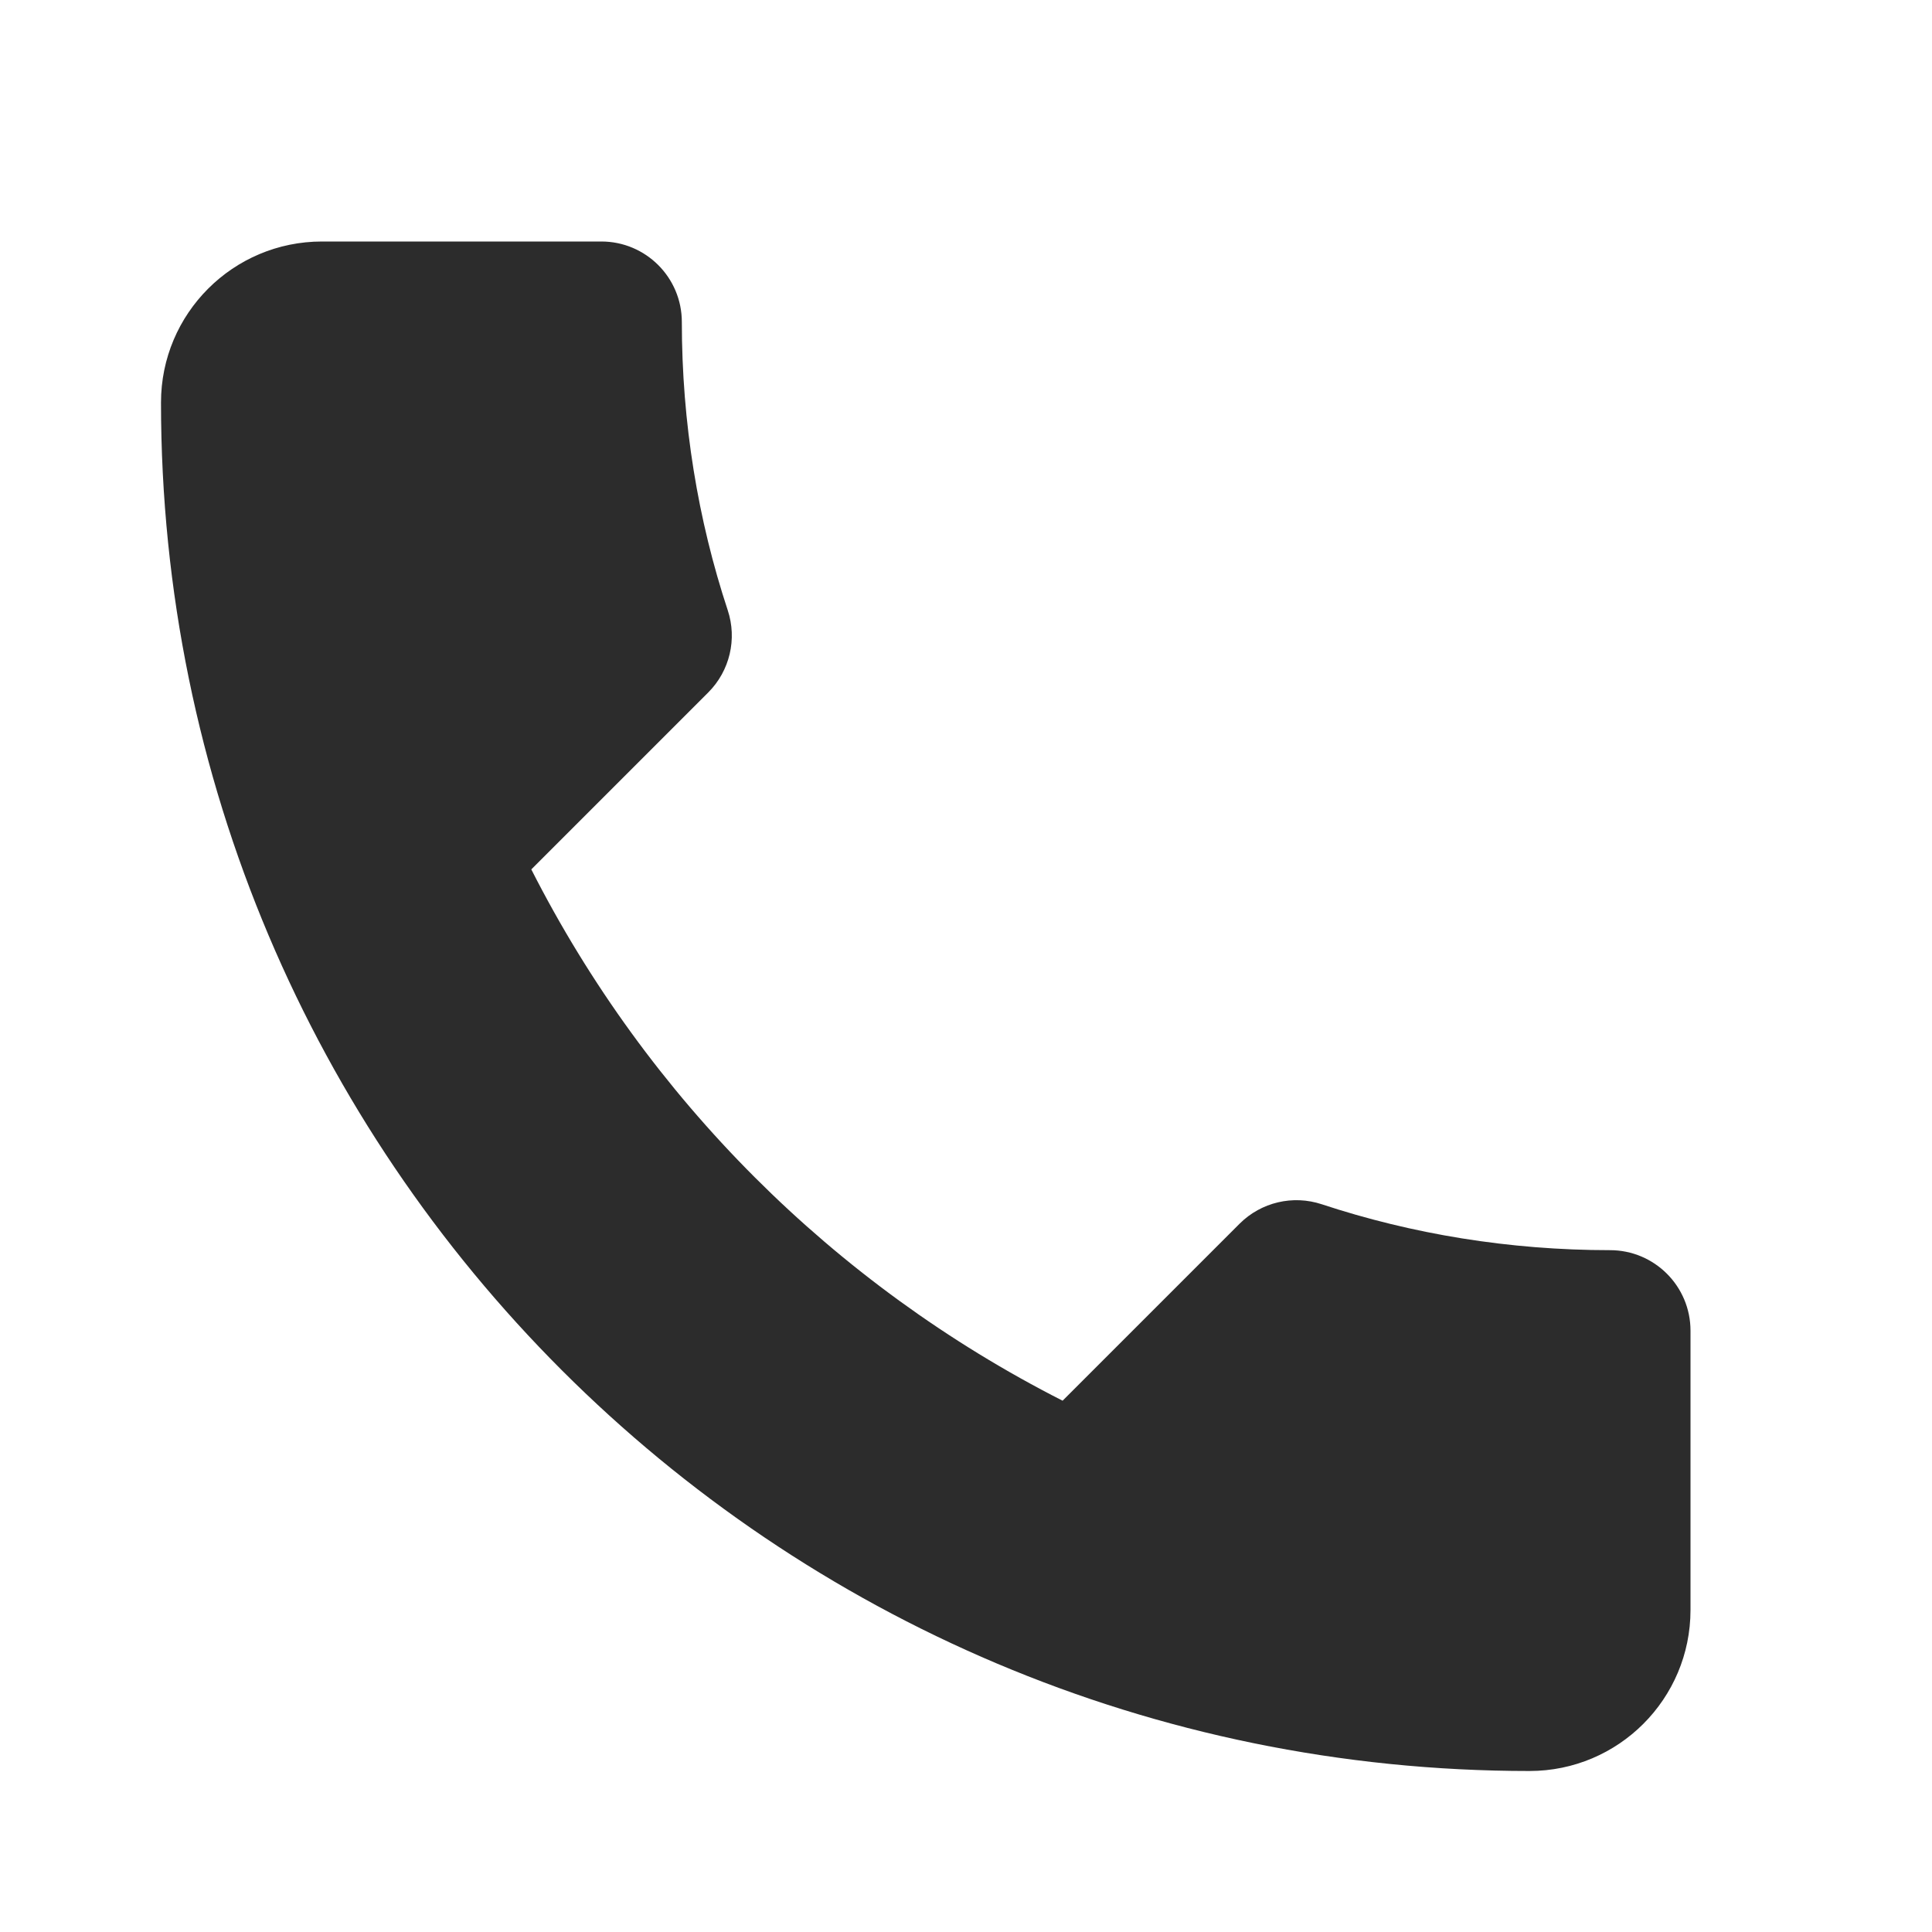
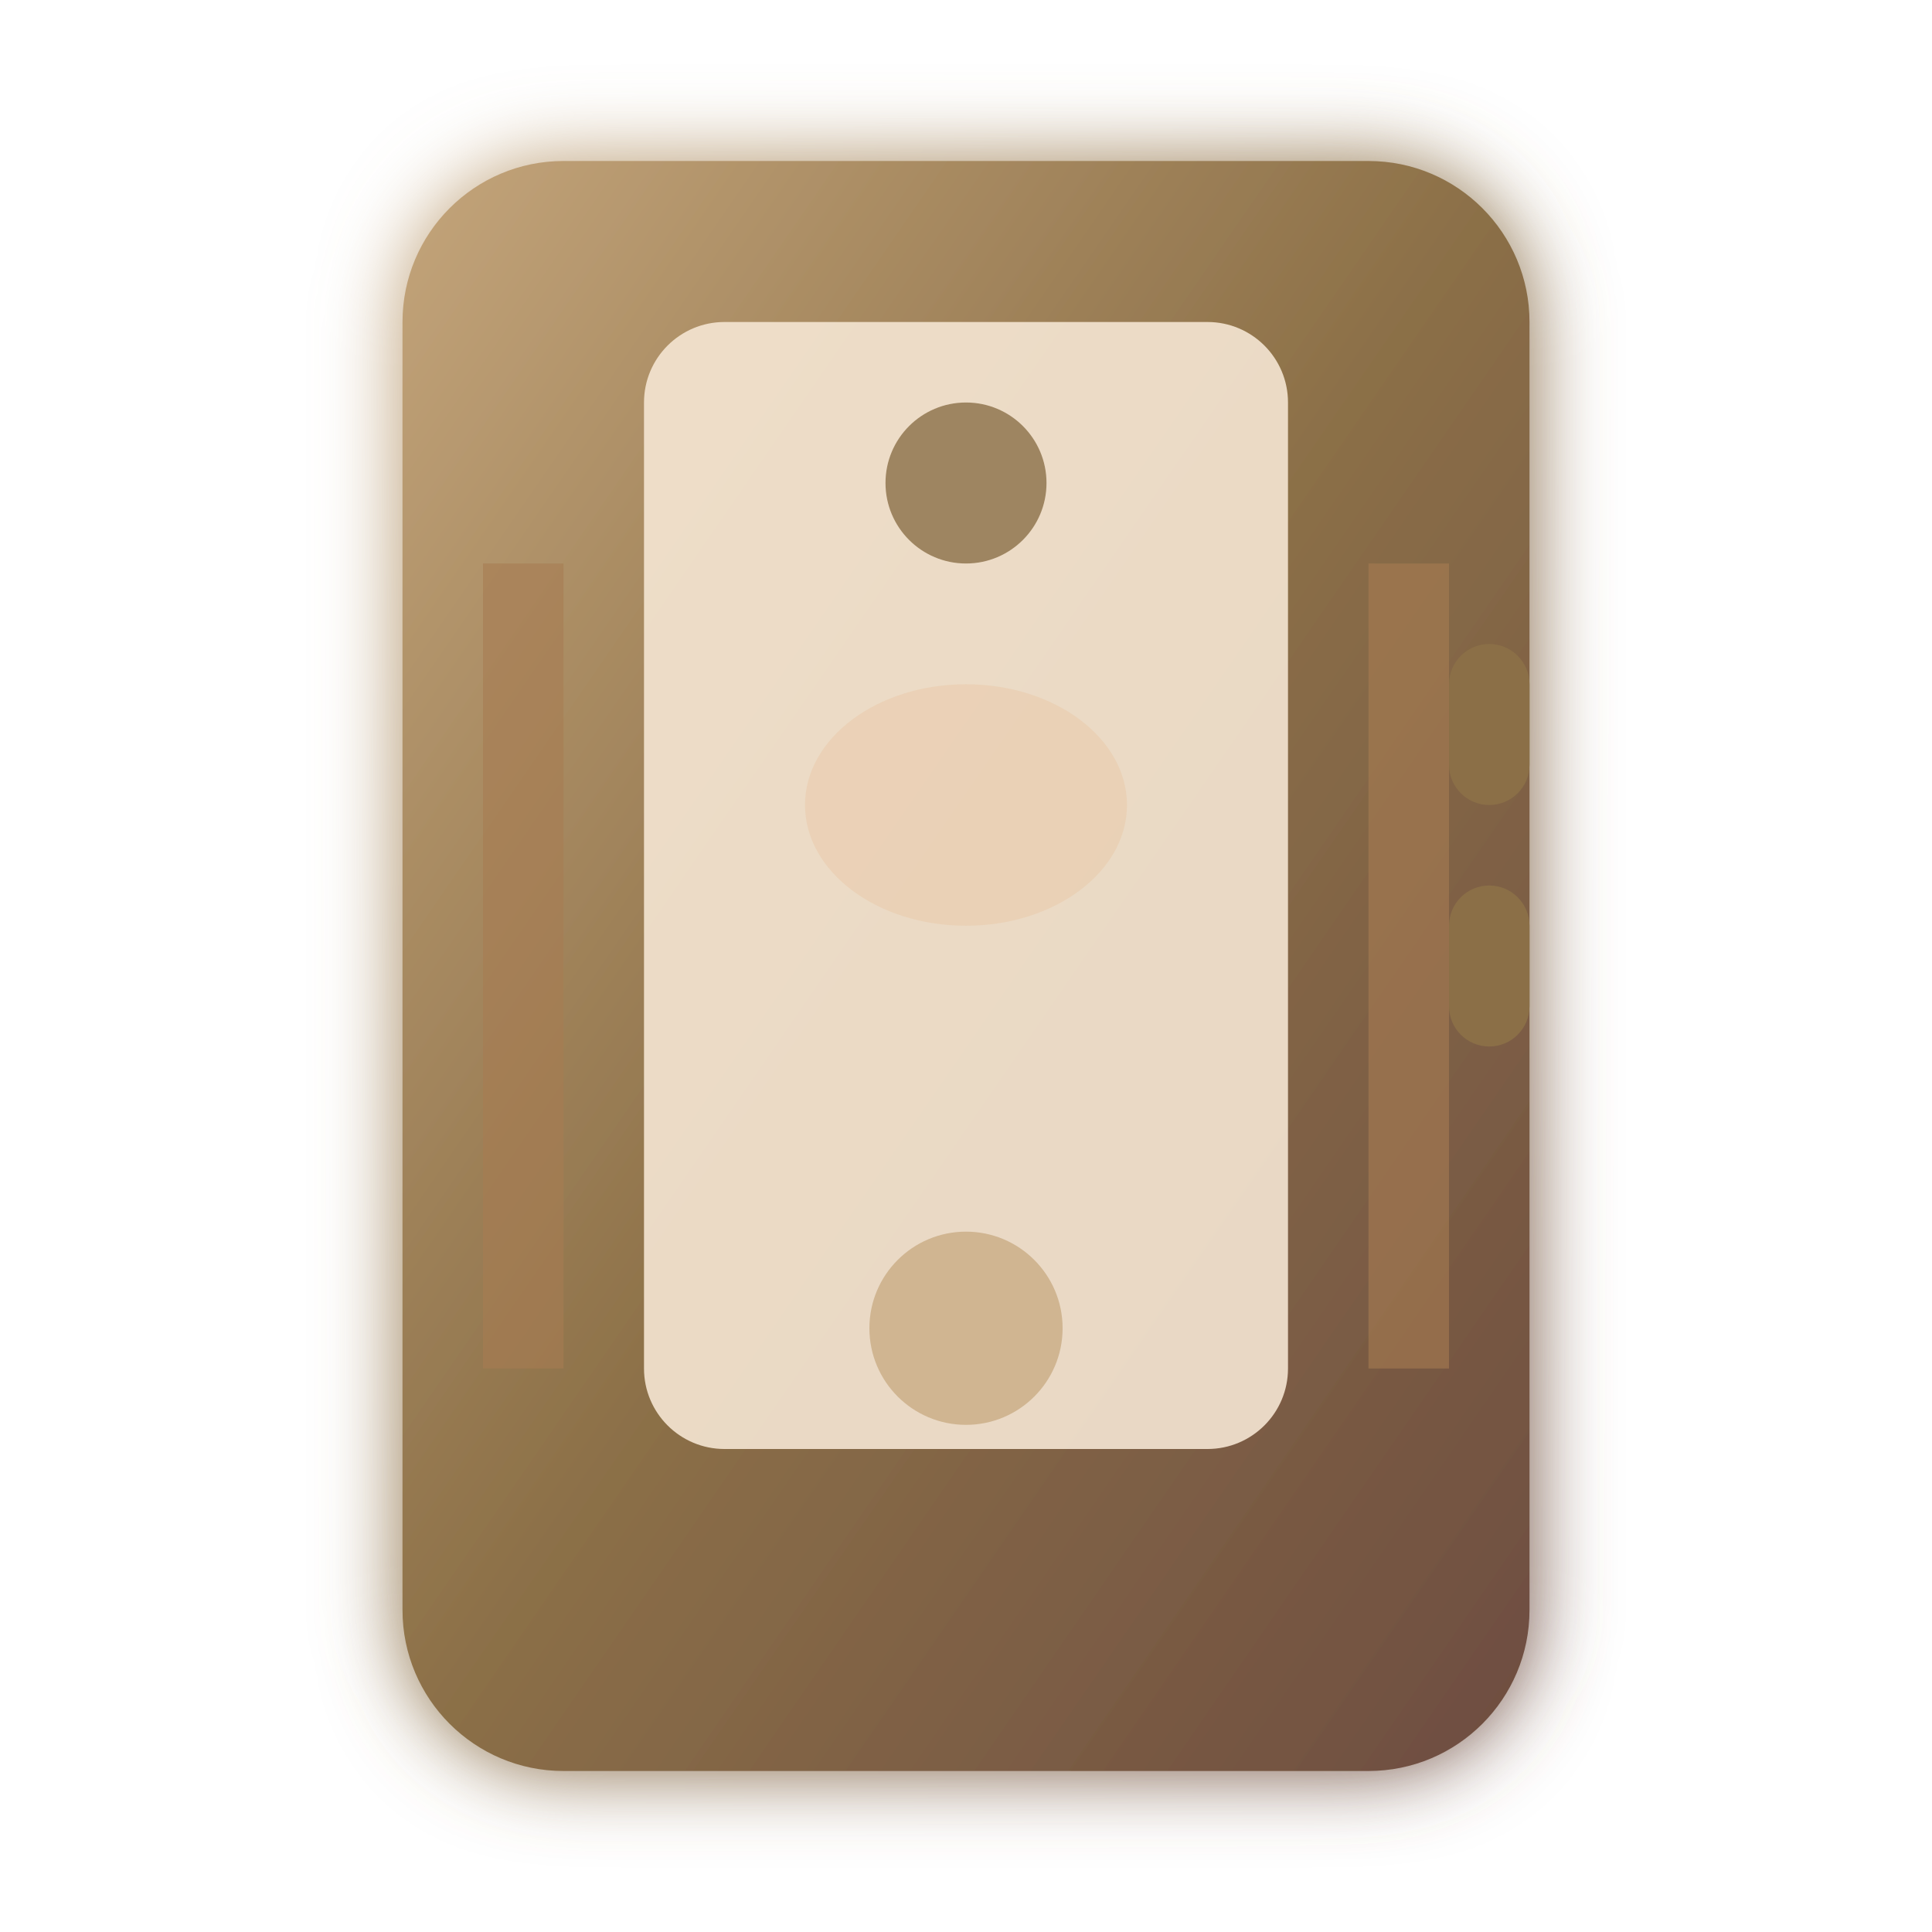
<svg xmlns="http://www.w3.org/2000/svg" viewBox="0 0 24 24">
-   <path fill="#2c2c2c" d="M6.6 10.8a15.053 15.053 0 006.6 6.6l2.2-2.2a1 1 0 011.02-.24c1.12.37 2.33.57 3.58.57a1 1 0 011 1V20a2 2 0 01-2 2C9.61 22 2 14.39 2 5a2 2 0 012-2h3.47a1 1 0 011 1c0 1.25.2 2.46.57 3.58a1 1 0 01-.24 1.02l-2.2 2.2z" />
+   <defs>
+     <linearGradient id="phoneGradient" x1="0%" y1="0%" x2="100%" y2="100%">
+       <stop offset="0%" style="stop-color:#C4A57B" />
+       <stop offset="50%" style="stop-color:#8B6F47" />
+       <stop offset="100%" style="stop-color:#6D4C41" />
+     </linearGradient>
+     <filter id="phoneGlow">
+       <feGaussianBlur stdDeviation="0.5" result="coloredBlur" />
+       <feMerge>
+         <feMergeNode in="coloredBlur" />
+         <feMergeNode in="SourceGraphic" />
+       </feMerge>
+     </filter>
+   </defs>
+   <path fill="url(#phoneGradient)" d="M17 2H7a2 2 0 0 0-2 2v16a2 2 0 0 0 2 2h10a2 2 0 0 0 2-2V4a2 2 0 0 0-2-2z" filter="url(#phoneGlow)" />
+   <rect x="8" y="4" width="8" height="14" fill="#F5E6D3" rx="1" opacity="0.9" />
+   <circle cx="12" cy="6" r="1" fill="#8B6F47" opacity="0.8" />
+   <circle cx="12" cy="16.5" r="1.2" fill="#C4A57B" opacity="0.7" />
+   <path fill="#A67C52" d="M6 7h1v10H6V7z" opacity="0.6" />
+   <path fill="#A67C52" d="M17 7h1v10h-1V7z" opacity="0.6" />
+   <rect x="18" y="8" width="1" height="2" fill="#8B6F47" rx="0.5" />
+   <rect x="18" y="11" width="1" height="2" fill="#8B6F47" rx="0.5" />
+   <ellipse cx="12" cy="10" rx="2" ry="1.5" fill="#E8C4A0" opacity="0.4" />
</svg>
